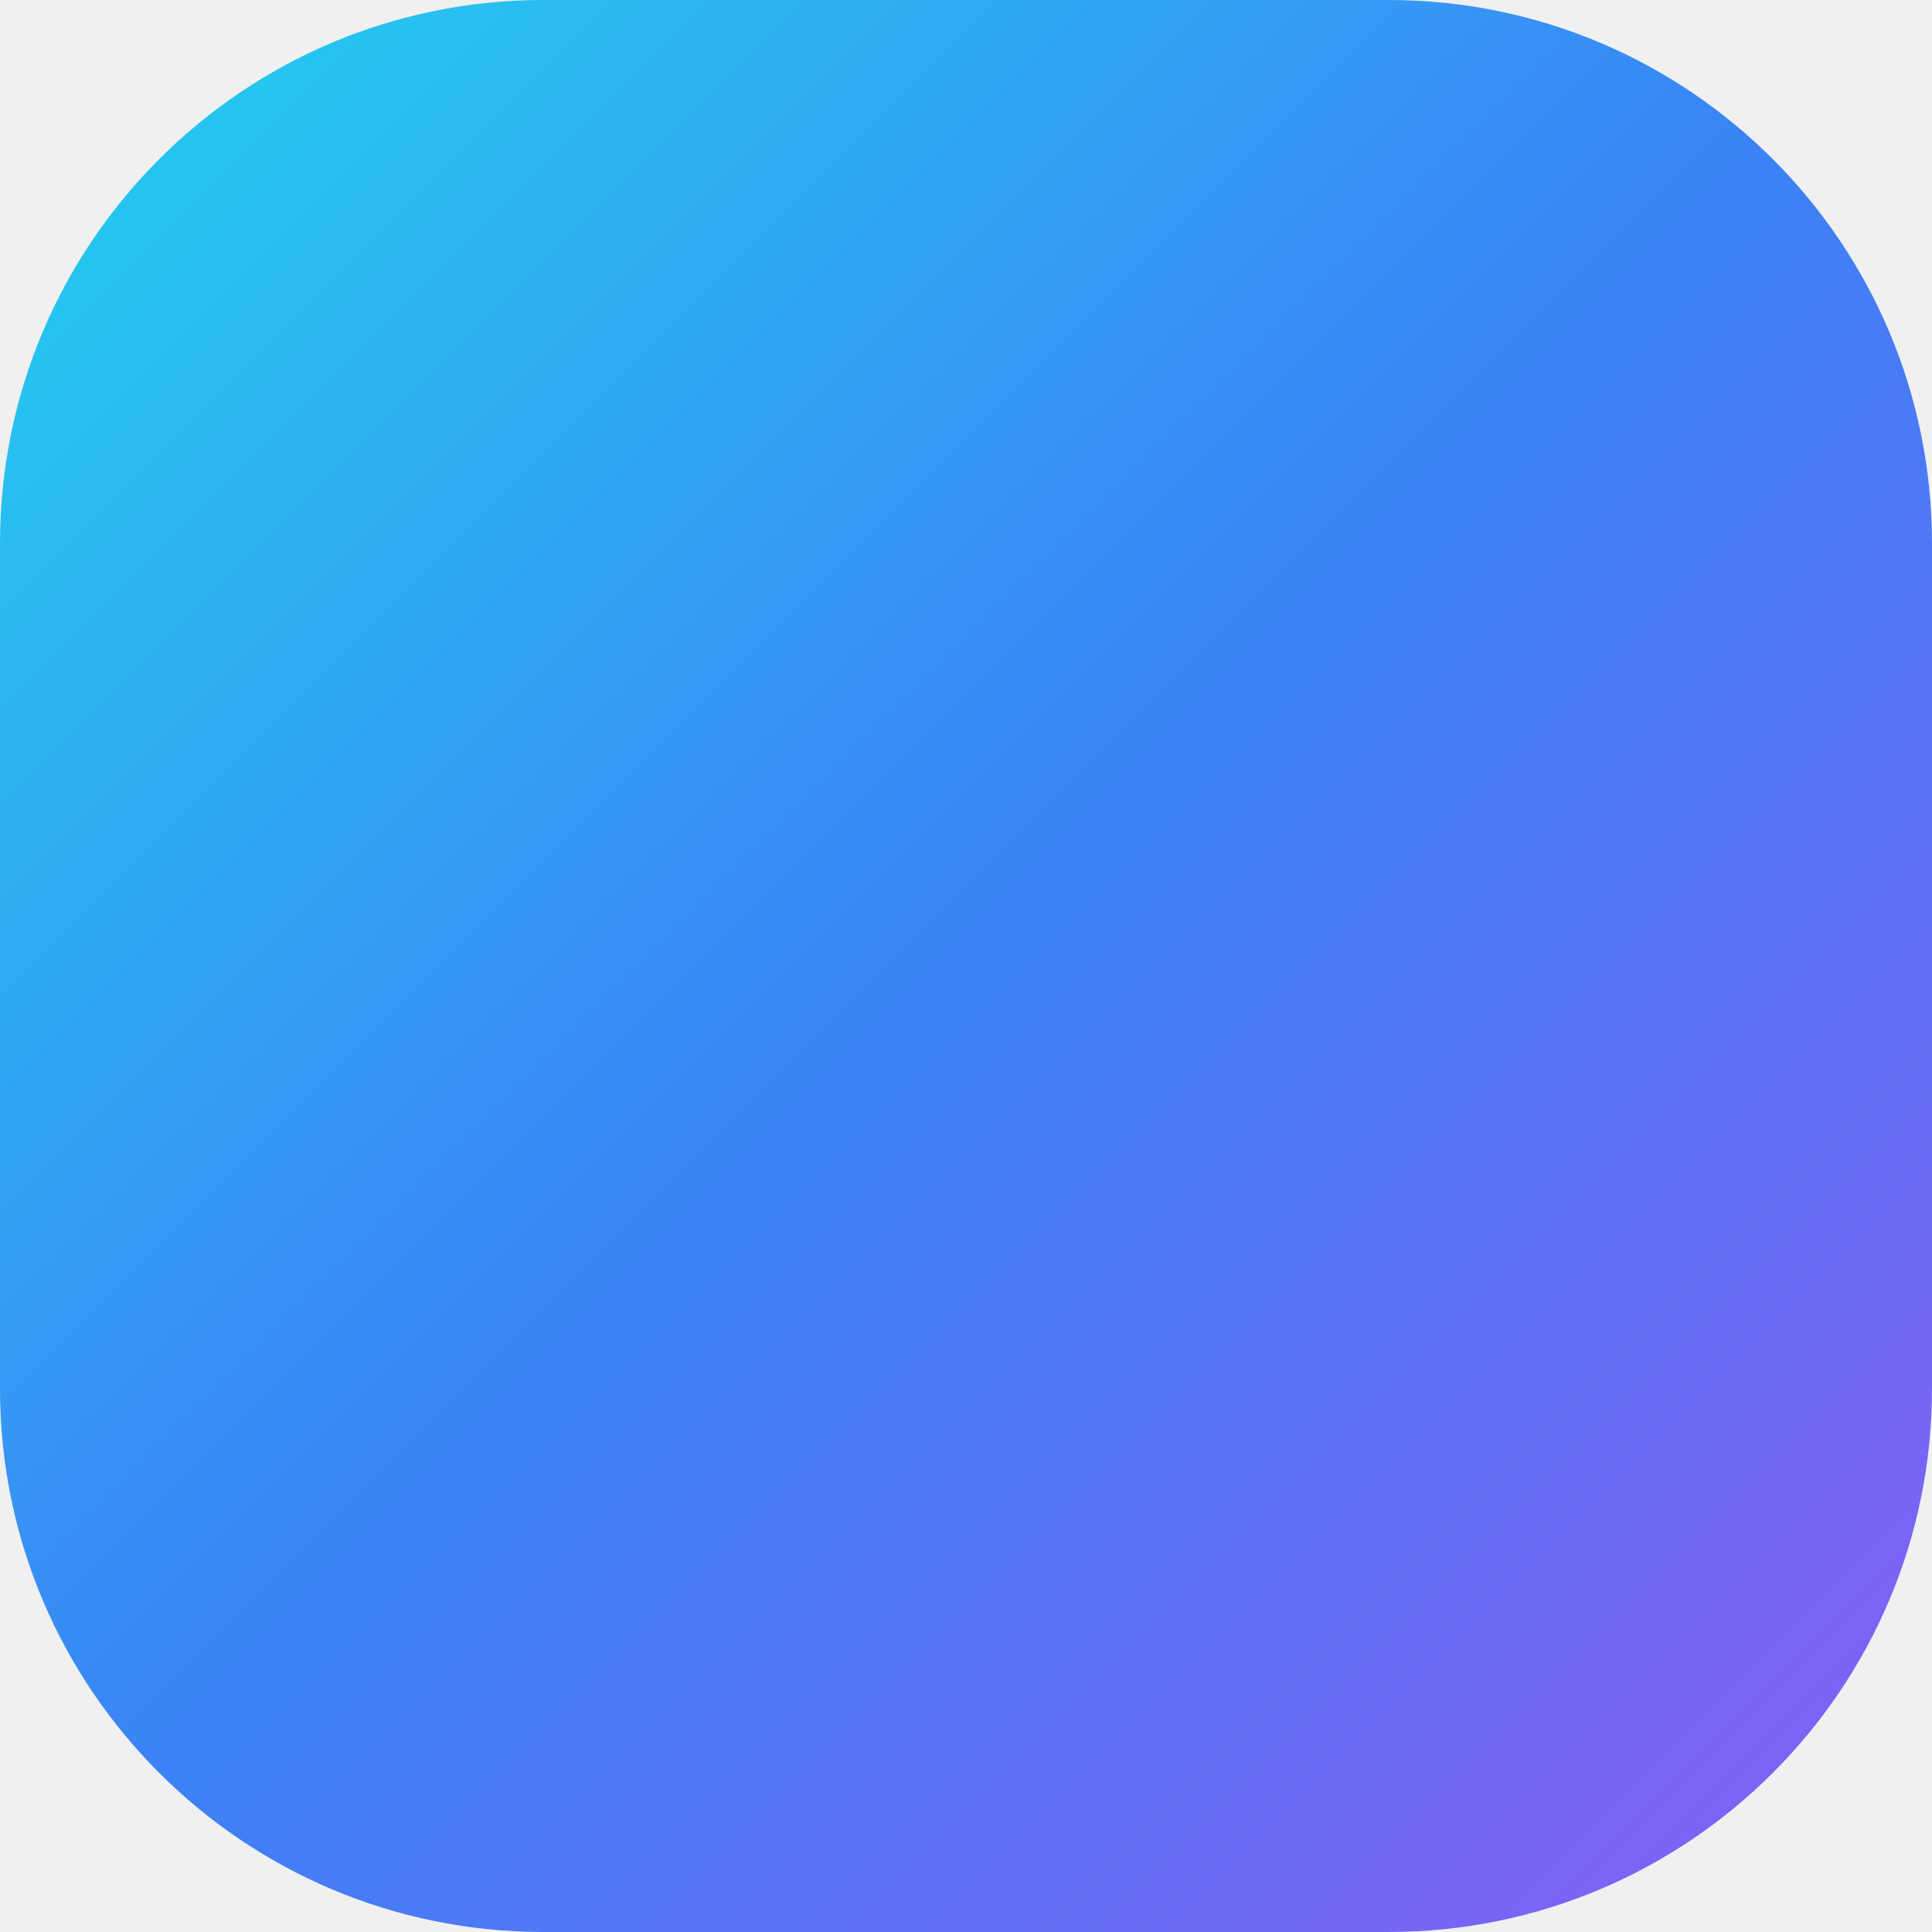
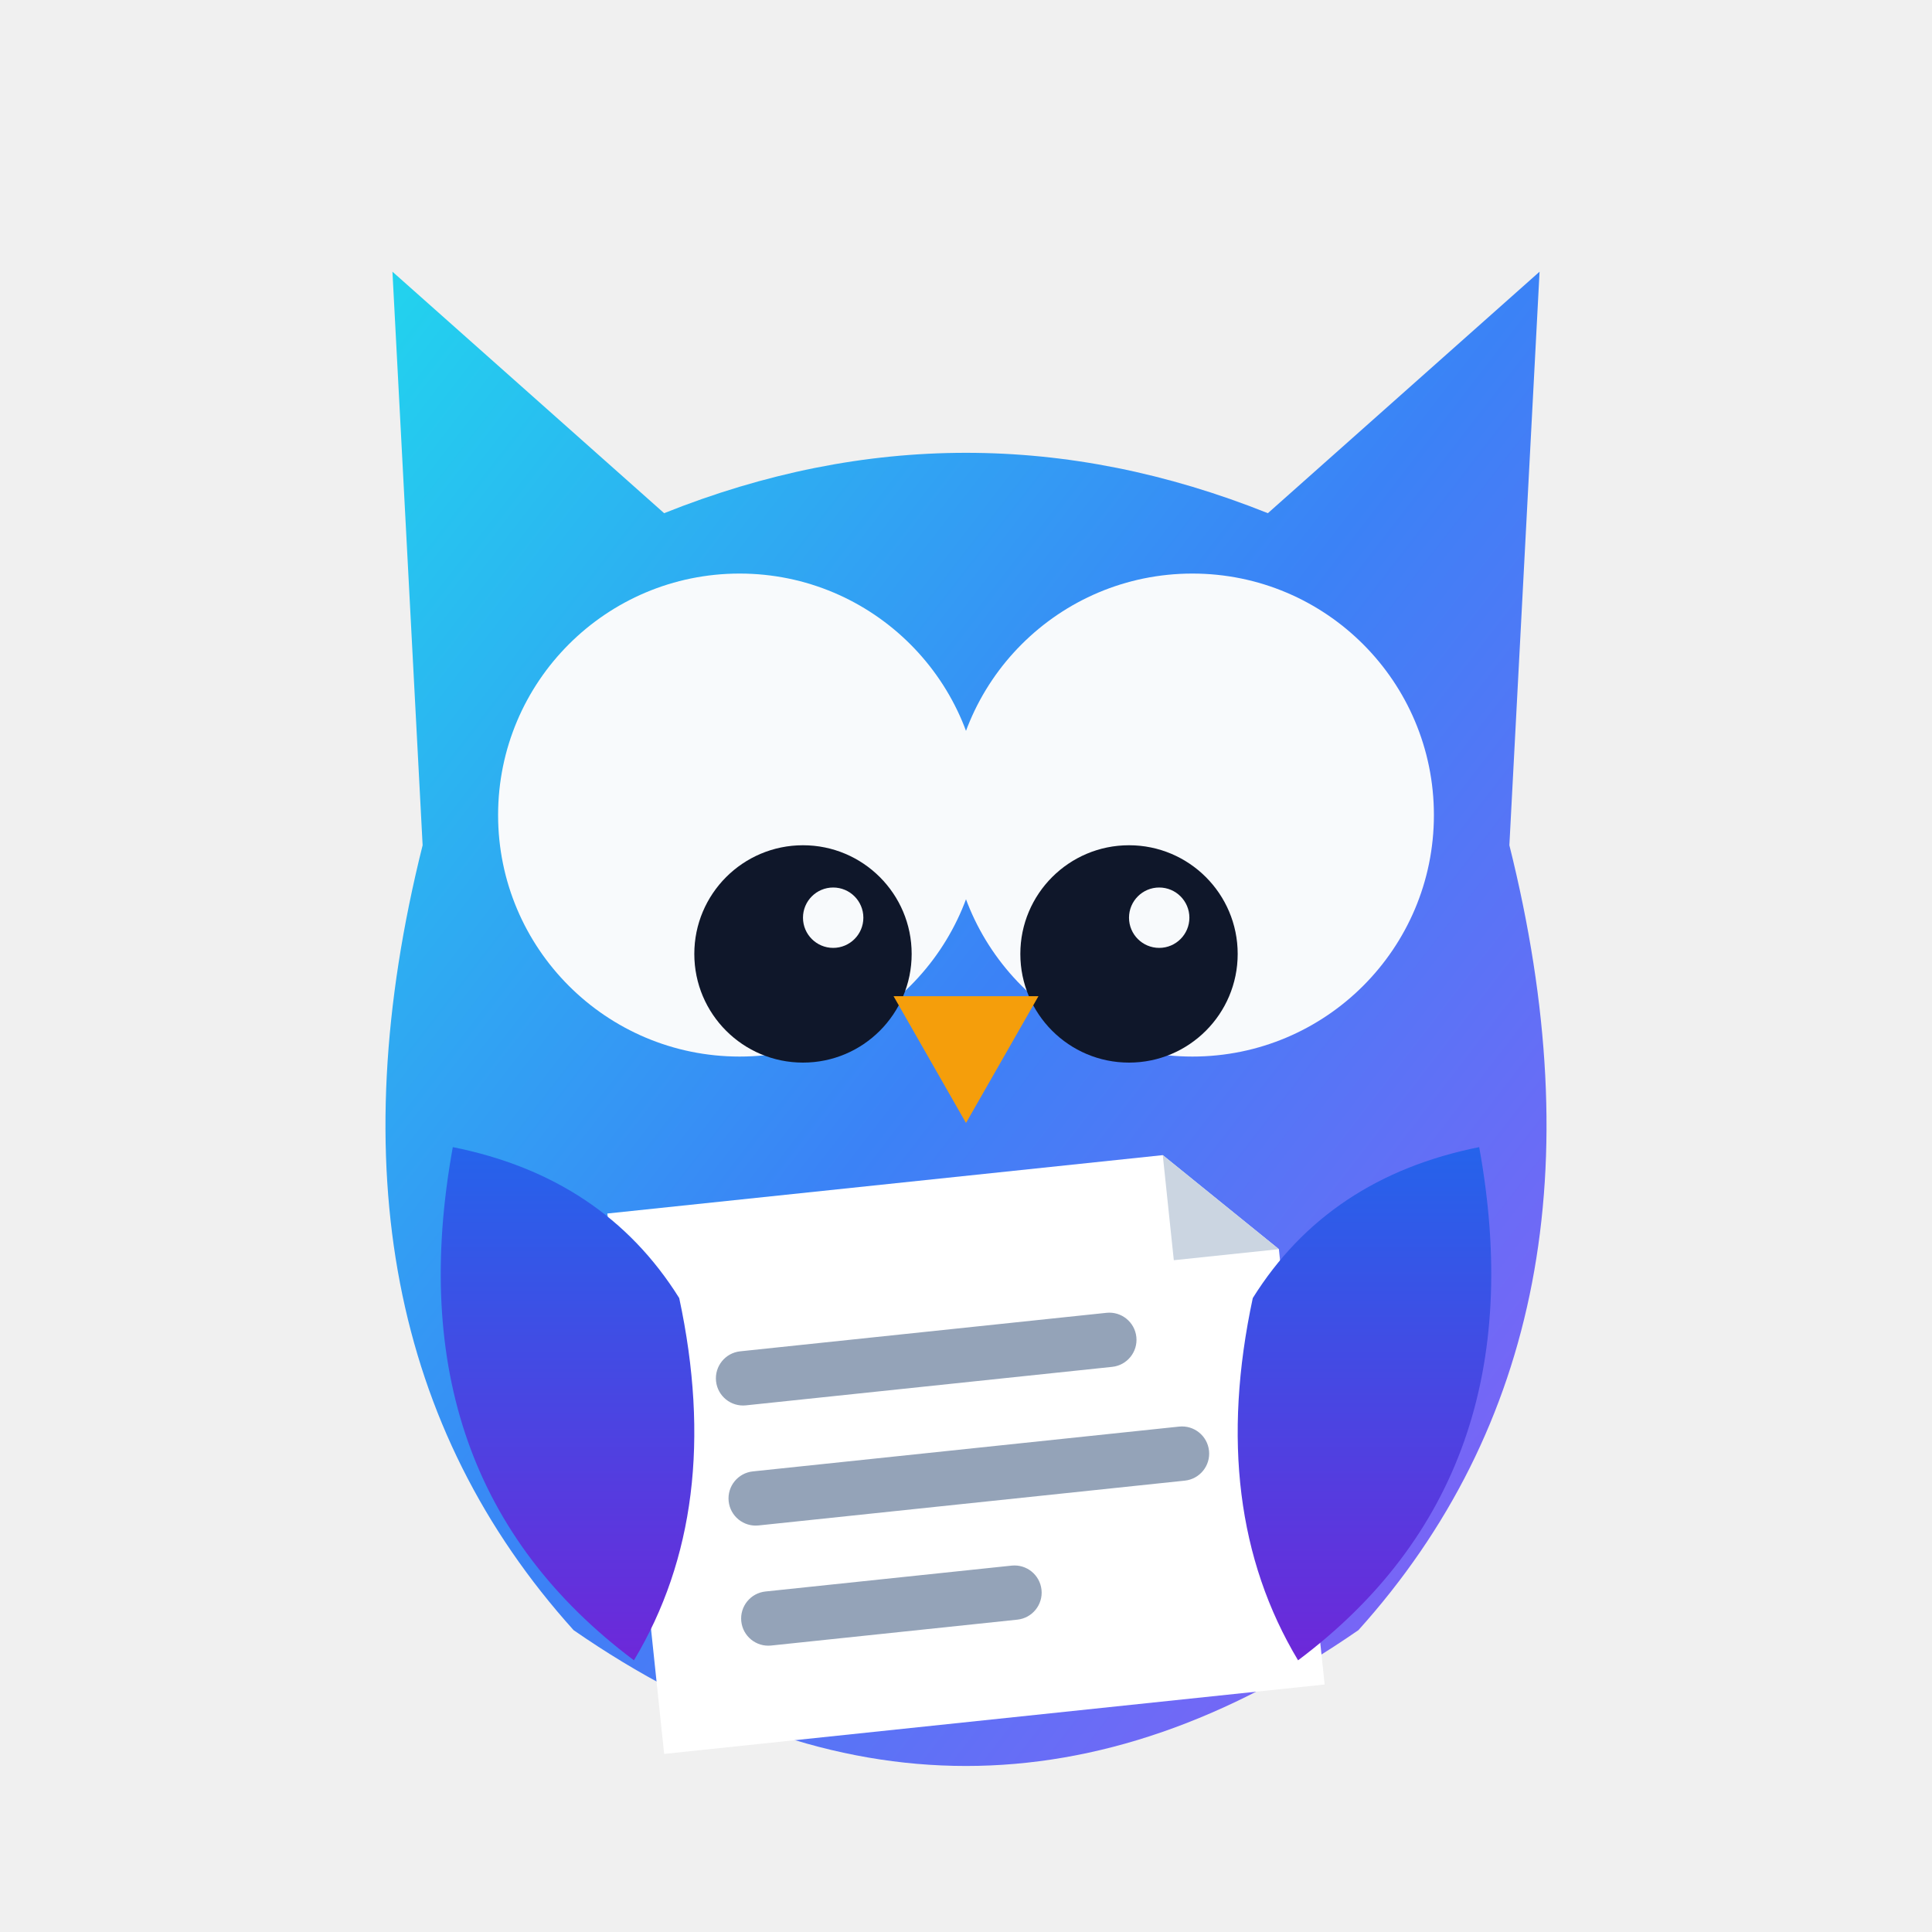
- <svg xmlns="http://www.w3.org/2000/svg" viewBox="0 0 32 32">
+ <svg xmlns="http://www.w3.org/2000/svg" viewBox="0 0 64 64" role="img" aria-label="DeedOwl">
  <defs>
-     <linearGradient id="g" x1="0" y1="0" x2="1" y2="1">
+     <linearGradient id="ab" x1="0" y1="0" x2="1" y2="1">
      <stop offset="0" stop-color="#22d3ee" />
      <stop offset=".5" stop-color="#3b82f6" />
      <stop offset="1" stop-color="#8b5cf6" />
    </linearGradient>
+     <linearGradient id="aw" x1="0" y1="0" x2="0" y2="1">
+       <stop offset="0" stop-color="#2563eb" />
+       <stop offset="1" stop-color="#6d28d9" />
+     </linearGradient>
  </defs>
-   <rect width="32" height="32" rx="9" fill="url(#g)" />
+   <path d="M13 9 L22 17 Q32 13 42 17 L51 9 L50 28 Q54 44 45 54 Q32 63 19 54 Q10 44 14 28 Z" fill="url(#ab)" />
+   <circle cx="24.5" cy="27" r="8" fill="#f8fafc" />
+   <circle cx="39.5" cy="27" r="8" fill="#f8fafc" />
+   <circle cx="26.6" cy="31.6" r="3.6" fill="#0f172a" />
+   <circle cx="37.4" cy="31.6" r="3.6" fill="#0f172a" />
+   <circle cx="27.6" cy="30.4" r="1" fill="#f8fafc" />
+   <circle cx="38.4" cy="30.4" r="1" fill="#f8fafc" />
+   <path d="M29.6 33 L34.4 33 L32 37.2 Z" fill="#f59e0b" />
+   <g transform="rotate(-6 32 48)">
+     <path d="M21 39 H39.5 L43 42.5 V57 H21 Z" fill="#ffffff" />
+     <path d="M39.5 39 V42.5 H43 Z" fill="#cbd5e1" />
+     <rect x="24" y="44" width="14" height="1.8" rx=".9" fill="#94a3b8" />
+     <rect x="24" y="48" width="16" height="1.8" rx=".9" fill="#94a3b8" />
+     <rect x="24" y="52" width="10" height="1.8" rx=".9" fill="#94a3b8" />
+   </g>
+   <path d="M15 38 Q13 49 21 55 Q24 50 22.5 43 Q20 39 15 38 Z" fill="url(#aw)" />
+   <path d="M49 38 Q51 49 43 55 Q40 50 41.5 43 Q44 39 49 38 Z" fill="url(#aw)" />
</svg>
